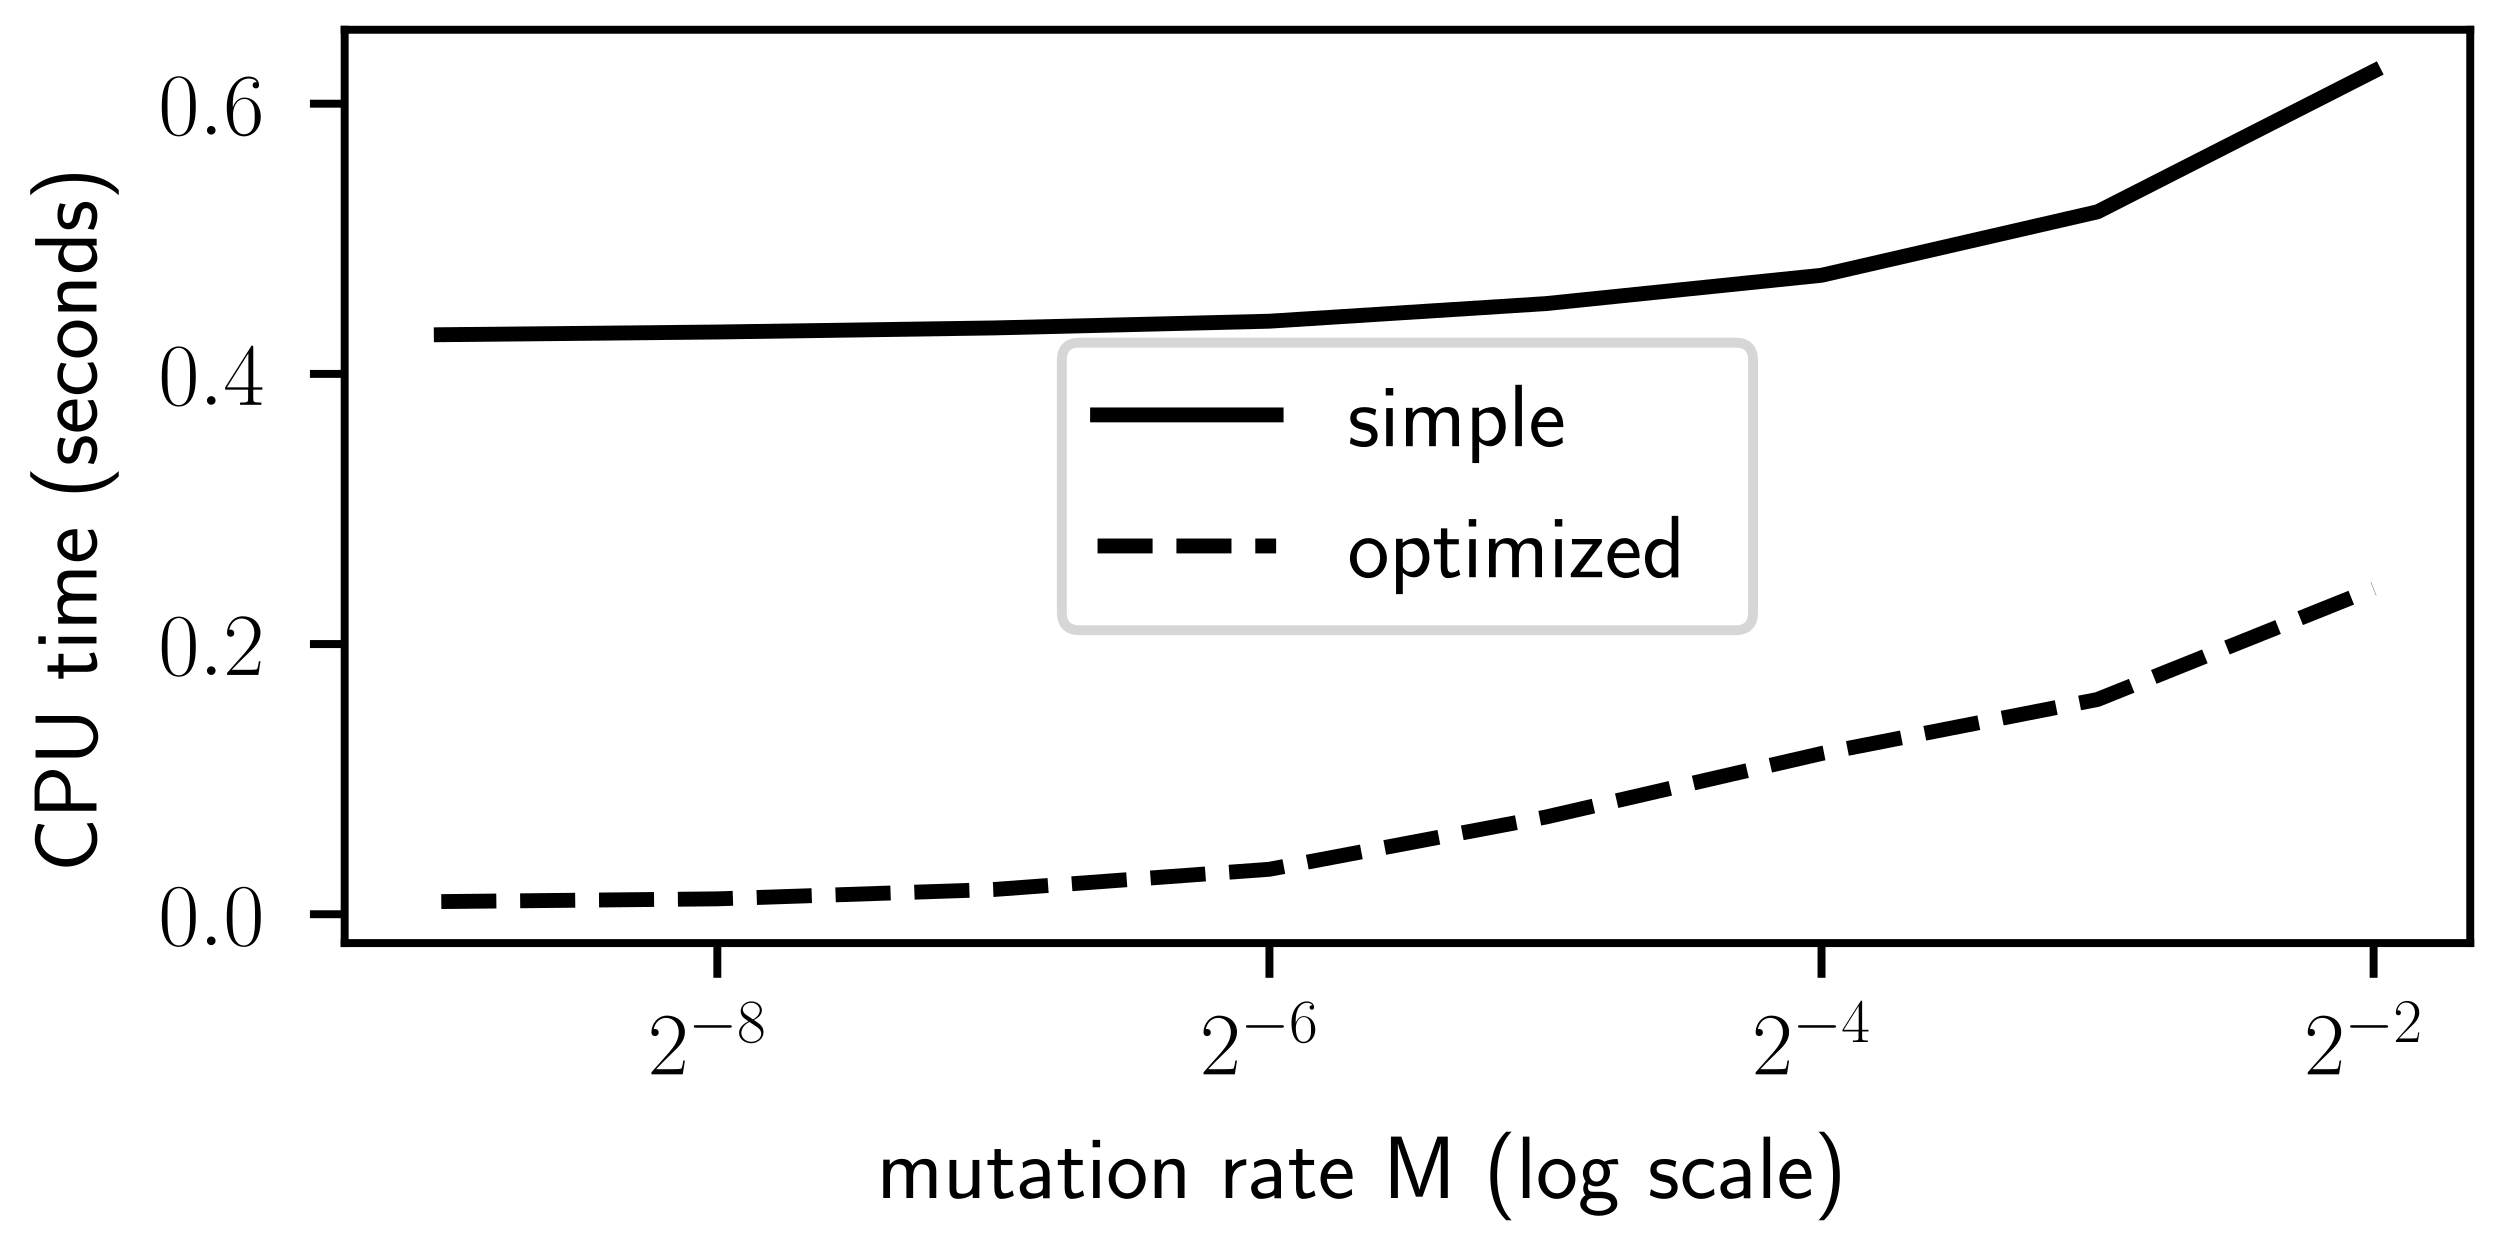
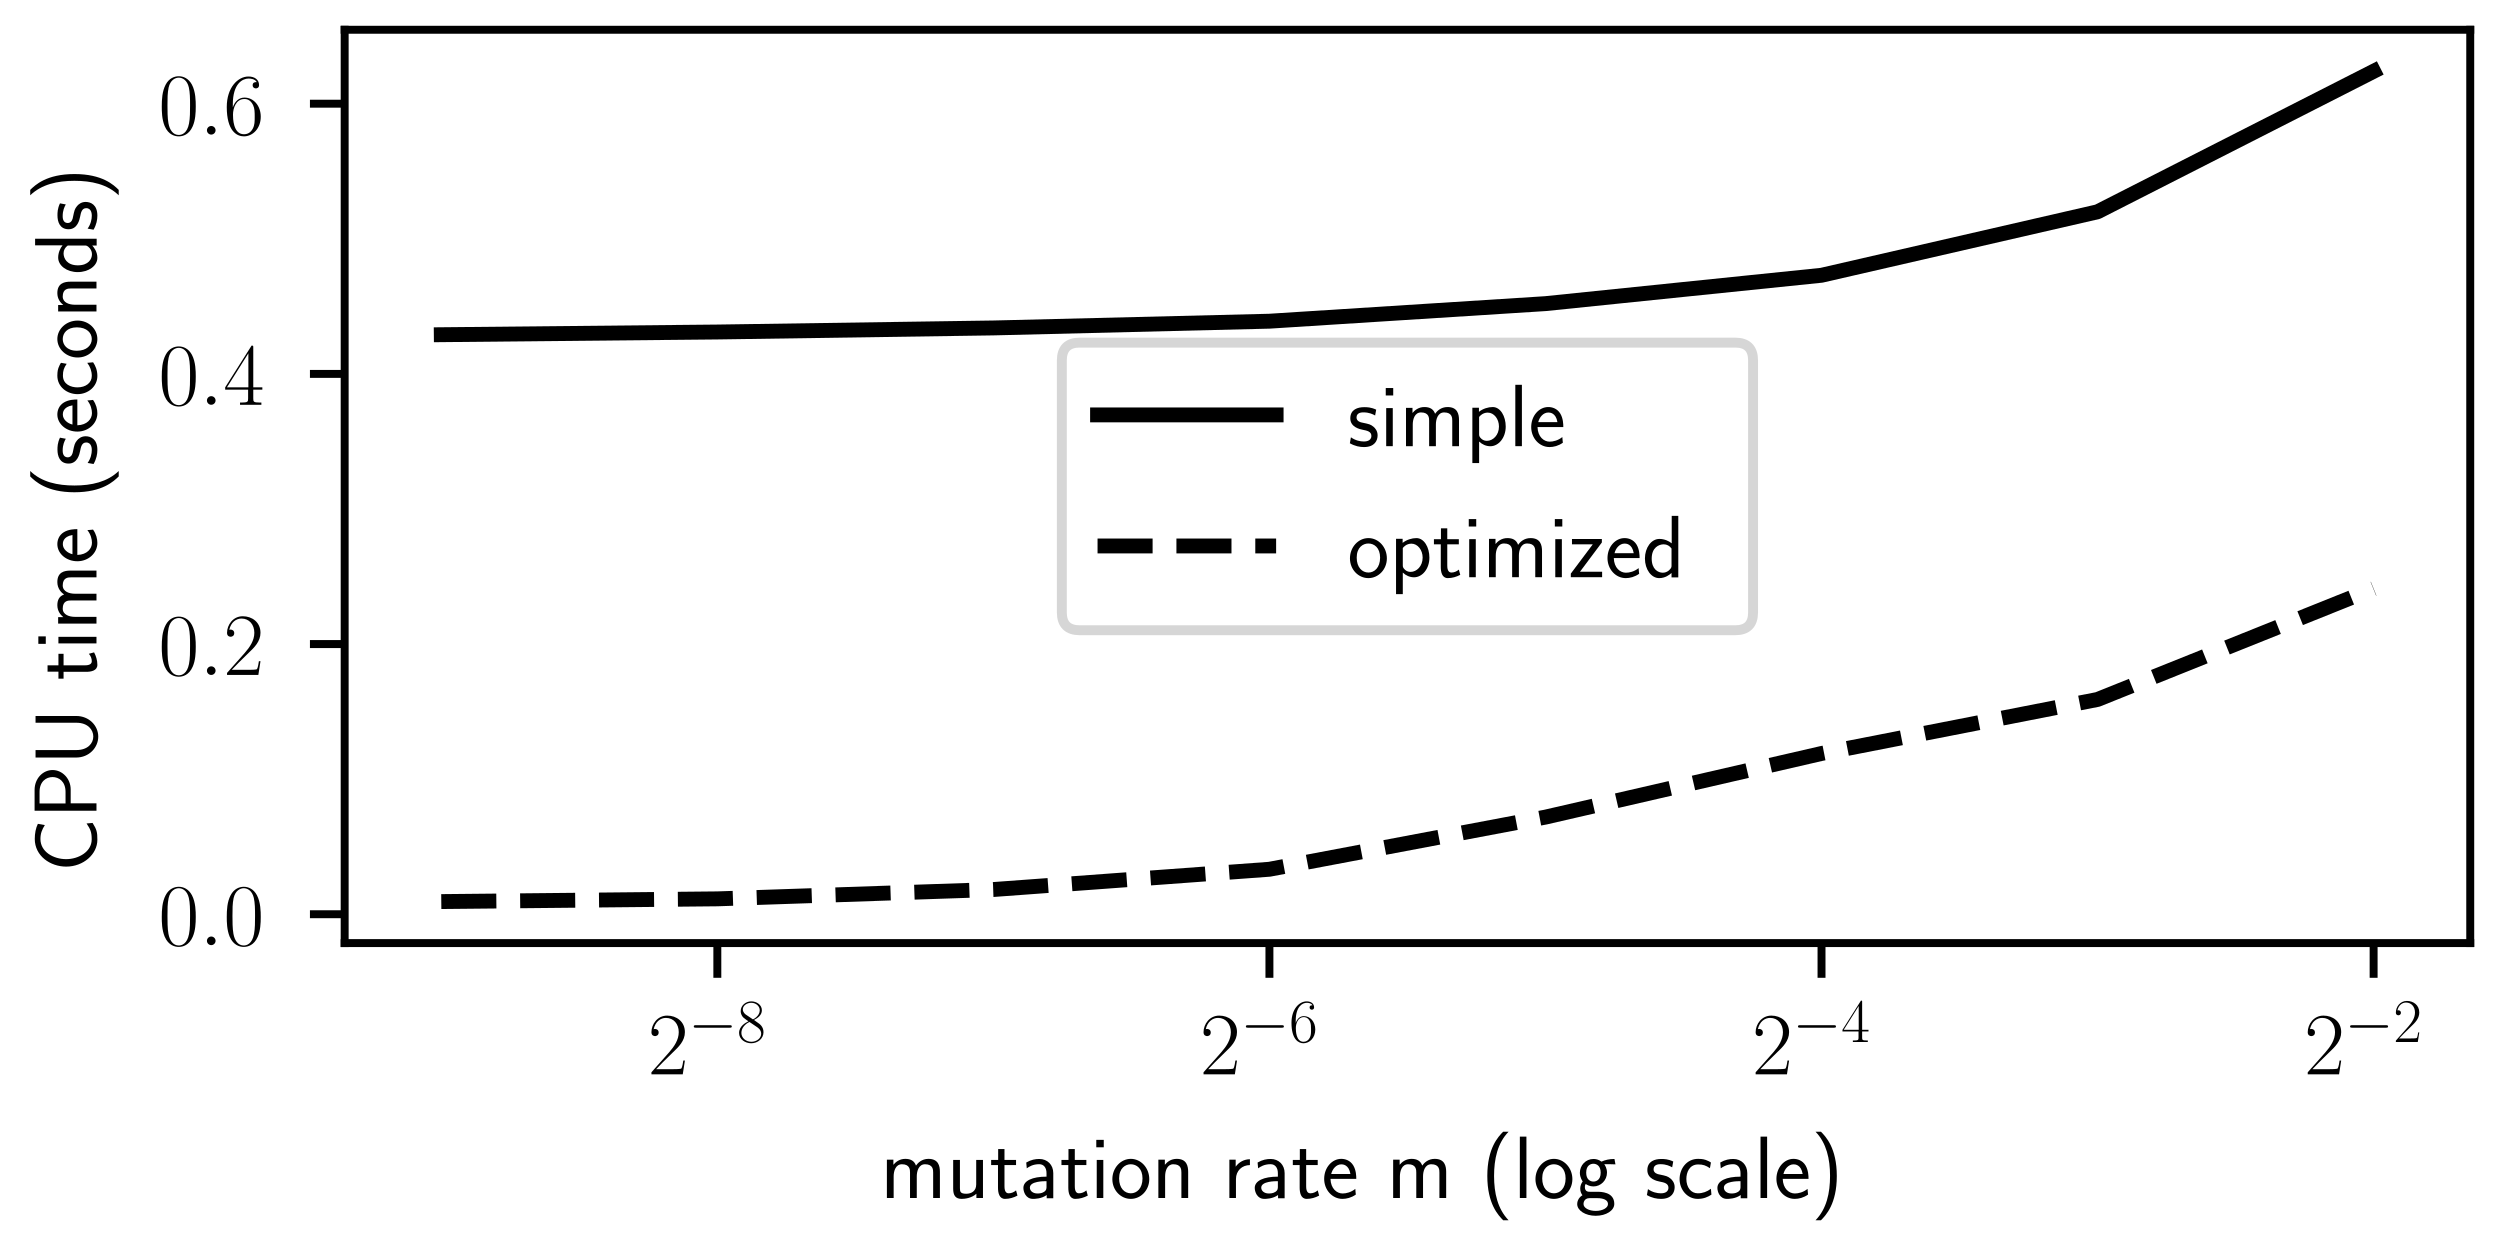
<svg xmlns="http://www.w3.org/2000/svg" xmlns:xlink="http://www.w3.org/1999/xlink" height="126pt" version="1.1" viewBox="0 0 252 126" width="252pt">
  <defs>
    <style type="text/css">*{stroke-linecap:butt;stroke-linejoin:round;}</style>
  </defs>
  <g id="figure_1">
    <g id="patch_1">
      <path d="M 0 126  L 252 126  L 252 0  L 0 0  z " style="fill:#ffffff;" />
    </g>
    <g id="axes_1">
      <g id="patch_2">
        <path d="M 34.742 95.063  L 249 95.063  L 249 3  L 34.742 3  z " style="fill:#ffffff;" />
      </g>
      <g id="matplotlib.axis_1">
        <g id="xtick_1">
          <g id="line2d_1">
            <defs>
-               <path d="M 0 0  L 0 3.5  " id="mae2c30da07" style="stroke:#000000;stroke-width:0.8;" />
-             </defs>
-             <g>
-               <use style="stroke:#000000;stroke-width:0.8;" x="72.307" xlink:href="#mae2c30da07" y="95.063" />
+               <path d="M 0 0  L 0 3.5  " id="m6eaf01fcac" style="stroke:#000000;stroke-width:0.8;" />
+             </defs>
+             <g>
+               <use style="stroke:#000000;stroke-width:0.8;" x="72.307" xlink:href="#m6eaf01fcac" y="95.063" />
            </g>
          </g>
          <g id="text_1">
            <g transform="translate(65.29816 108.2899)scale(0.09 -0.09)">
              <defs>
                <path d="M 41.703 15.453  L 39.906 15.453  C 38.906 8.375 38.094 7.172 37.703 6.562  C 37.203 5.766 30 5.766 28.594 5.766  L 9.406 5.766  C 13 9.672 20 16.75 28.5 24.953  C 34.594 30.734 41.703 37.531 41.703 47.422  C 41.703 59.219 32.297 66 21.797 66  C 10.797 66 4.094 56.312 4.094 47.344  C 4.094 43.438 7 42.938 8.203 42.938  C 9.203 42.938 12.203 43.547 12.203 47.031  C 12.203 50.109 9.594 51 8.203 51  C 7.594 51 7 50.906 6.594 50.703  C 8.5 59.219 14.297 63.406 20.406 63.406  C 29.094 63.406 34.797 56.516 34.797 47.422  C 34.797 38.734 29.703 31.25 24 24.75  L 4.094 2.281  L 4.094 0  L 39.297 0  z " id="CMR17-50" />
                <path d="M 65.906 23  C 67.594 23 69.406 23 69.406 25  C 69.406 27 67.594 27 65.906 27  L 11.797 27  C 10.094 27 8.297 27 8.297 25  C 8.297 23 10.094 23 11.797 23  z " id="CMSY10-0" />
                <path d="M 27.203 35.375  C 33.5 38.547 39.906 43.328 39.906 50.984  C 39.906 60.016 31.094 65.297 23 65.297  C 13.906 65.297 5.906 58.734 5.906 49.688  C 5.906 47.203 6.5 42.922 10.406 39.141  C 11.406 38.156 15.594 35.172 18.297 33.281  C 13.797 30.984 3.297 25.531 3.297 14.594  C 3.297 4.359 13.094 -2 22.797 -2  C 33.5 -2 42.5 5.656 42.5 15.781  C 42.5 24.844 36.406 29.016 32.406 31.703  z M 14.094 44.094  C 13.297 44.594 9.297 47.672 9.297 52.359  C 9.297 58.422 15.594 63 22.797 63  C 30.703 63 36.5 57.438 36.5 50.969  C 36.5 41.703 26.094 36.422 25.594 36.422  C 25.5 36.422 25.406 36.422 24.594 37.031  z M 32.5 23.734  C 34 22.641 38.797 19.375 38.797 13.297  C 38.797 5.953 31.406 0.391 23 0.391  C 13.906 0.391 7 6.844 7 14.688  C 7 22.547 13.094 29.094 20 32.188  z " id="CMR17-56" />
              </defs>
              <use transform="scale(0.996264)" xlink:href="#CMR17-50" />
              <use transform="translate(45.69048 36.15364)scale(0.697382)" xlink:href="#CMSY10-0" />
              <use transform="translate(99.93147 36.15364)scale(0.697382)" xlink:href="#CMR17-56" />
            </g>
          </g>
        </g>
        <g id="xtick_2">
          <g id="line2d_2">
            <g>
-               <use style="stroke:#000000;stroke-width:0.8;" x="127.958" xlink:href="#mae2c30da07" y="95.063" />
+               <use style="stroke:#000000;stroke-width:0.8;" x="127.958" xlink:href="#m6eaf01fcac" y="95.063" />
            </g>
          </g>
          <g id="text_2">
            <g transform="translate(120.9496 108.2899)scale(0.09 -0.09)">
              <defs>
                <path d="M 10.594 34  C 10.594 57.656 21.797 63 28.297 63  C 30.406 63 35.5 62.641 37.5 59  C 35.906 59 32.906 59 32.906 55.516  C 32.906 52.828 35.094 51.922 36.5 51.922  C 37.406 51.922 40.094 52.312 40.094 55.625  C 40.094 61.781 35.094 65.297 28.203 65.297  C 16.297 65.297 3.797 52.969 3.797 31  C 3.797 3.953 15.094 -2 23.094 -2  C 32.797 -2 42 6.672 42 20.047  C 42 32.516 33.906 41.594 23.703 41.594  C 17.594 41.594 13.094 37.609 10.594 30.625  z M 23.094 0.391  C 10.797 0.391 10.797 18.75 10.797 22.438  C 10.797 29.625 14.203 40 23.5 40  C 25.203 40 30.094 40 33.406 33.125  C 35.203 29.219 35.203 25.141 35.203 20.141  C 35.203 14.75 35.203 10.781 33.094 6.781  C 30.906 2.672 27.703 0.391 23.094 0.391  z " id="CMR17-54" />
              </defs>
              <use transform="scale(0.996264)" xlink:href="#CMR17-50" />
              <use transform="translate(45.69048 36.15364)scale(0.697382)" xlink:href="#CMSY10-0" />
              <use transform="translate(99.93147 36.15364)scale(0.697382)" xlink:href="#CMR17-54" />
            </g>
          </g>
        </g>
        <g id="xtick_3">
          <g id="line2d_3">
            <g>
-               <use style="stroke:#000000;stroke-width:0.8;" x="183.609" xlink:href="#mae2c30da07" y="95.063" />
+               <use style="stroke:#000000;stroke-width:0.8;" x="183.609" xlink:href="#m6eaf01fcac" y="95.063" />
            </g>
          </g>
          <g id="text_3">
            <g transform="translate(176.601 108.2899)scale(0.09 -0.09)">
              <defs>
                <path d="M 33.594 64.406  C 33.594 66.5 33.5 66.5 31.703 66.5  L 2 19.594  L 2 17  L 27.797 17  L 27.797 7.141  C 27.797 3.5 27.594 2.5 20.594 2.5  L 18.703 2.5  L 18.703 0  C 21.906 0 27.297 0 30.703 0  C 34.094 0 39.5 0 42.703 0  L 42.703 2.5  L 40.797 2.5  C 33.797 2.5 33.594 3.5 33.594 7.141  L 33.594 17  L 43.797 17  L 43.797 19.594  L 33.594 19.594  z M 28.094 57.859  L 28.094 19.594  L 4 19.594  z " id="CMR17-52" />
              </defs>
              <use transform="scale(0.996264)" xlink:href="#CMR17-50" />
              <use transform="translate(45.69048 36.15364)scale(0.697382)" xlink:href="#CMSY10-0" />
              <use transform="translate(99.93147 36.15364)scale(0.697382)" xlink:href="#CMR17-52" />
            </g>
          </g>
        </g>
        <g id="xtick_4">
          <g id="line2d_4">
            <g>
-               <use style="stroke:#000000;stroke-width:0.8;" x="239.261" xlink:href="#mae2c30da07" y="95.063" />
+               <use style="stroke:#000000;stroke-width:0.8;" x="239.261" xlink:href="#m6eaf01fcac" y="95.063" />
            </g>
          </g>
          <g id="text_4">
            <g transform="translate(232.2524 108.2899)scale(0.09 -0.09)">
              <use transform="scale(0.996264)" xlink:href="#CMR17-50" />
              <use transform="translate(45.69048 36.15364)scale(0.697382)" xlink:href="#CMSY10-0" />
              <use transform="translate(99.93147 36.15364)scale(0.697382)" xlink:href="#CMR17-50" />
            </g>
          </g>
        </g>
        <g id="text_5">
-           <g transform="translate(88.36836 120.7582)scale(0.09 -0.09)">
+           <g transform="translate(88.73505 120.7582)scale(0.09 -0.09)">
            <defs>
              <path d="M 67 29.328  C 67 36.062 65.297 44 54.094 44  C 46.594 44 42.094 39.312 40.094 36.422  C 38.297 41.719 34.094 44 28.094 44  C 21.297 44 17 40.125 14.703 37.328  L 14.703 43.094  L 7.406 43.094  L 7.406 0  L 15 0  L 15 24.359  C 15 30.297 17.203 37.938 24.297 37.938  C 33.406 37.938 33.406 31.5 33.406 28.578  L 33.406 0  L 41 0  L 41 24.359  C 41 30.297 43.203 37.938 50.297 37.938  C 59.406 37.938 59.406 31.5 59.406 28.578  L 59.406 0  L 67 0  z " id="CMSS17-109" />
              <path d="M 40.906 42.797  L 33.297 42.797  L 33.297 15.188  C 33.297 7.781 27.906 4.781 22.203 4.781  C 15.594 4.781 15 6.984 15 11.078  L 15 42.797  L 7.406 42.797  L 7.406 10.594  C 7.406 2.797 10.094 -1 17 -1  C 20.406 -1 28.094 -0.203 33.5 4.781  L 33.5 0  L 40.906 0  z " id="CMSS17-117" />
              <path d="M 16.703 37  L 29.703 37  L 29.703 42.766  L 16.703 42.766  L 16.703 55  L 9.594 55  L 9.594 42.766  L 1.703 42.766  L 1.703 37  L 9.406 37  L 9.406 11.703  C 9.406 6 10.703 -1 17.297 -1  C 22.297 -1 26.906 0.391 31.297 2.688  L 29.703 8.562  C 27.297 6.469 24.406 5.266 21.297 5.266  C 16.906 5.266 16.703 10.875 16.703 13.375  z " id="CMSS17-116" />
              <path d="M 37.594 27.984  C 37.594 37.375 30.906 43.875 21.906 43.875  C 17.5 43.875 12.703 43.078 7.203 39.891  L 7.797 33.359  C 10.297 35.125 14.594 38 21.797 38  C 26.906 38 30 34.062 30 27.844  L 30 24  C 14 24 4 19.344 4 11.344  C 4 7.203 6.5 -1 14.797 -1  C 16.297 -1 24.406 -1 30.203 3.391  L 30.203 -0.297  L 37.594 -0.297  z M 30 12.75  C 30 10.953 30 8.562 27 6.781  C 24.406 5.078 21.094 5.078 19.703 5.078  C 14.703 5.078 11.297 7.984 11.297 11.625  C 11.297 18.922 26.906 18.922 30 18.922  z " id="CMSS17-97" />
              <path d="M 15.297 65.359  L 6.906 65.359  L 6.906 57  L 15.297 57  z M 14.797 42.797  L 7.406 42.797  L 7.406 0  L 14.797 0  z " id="CMSS17-105" />
              <path d="M 44.203 21.188  C 44.203 34 34.703 44 23.5 44  C 12 44 2.703 33.703 2.703 21.188  C 2.703 8.5 12.297 -1 23.406 -1  C 34.797 -1 44.203 8.797 44.203 21.188  z M 23.5 5.266  C 16.406 5.266 10.297 11.078 10.297 22  C 10.297 33.609 17.406 37.922 23.406 37.922  C 29.906 37.922 36.594 33.219 36.594 22  C 36.594 10.672 30.094 5.266 23.5 5.266  z " id="CMSS17-111" />
              <path d="M 40.906 29.328  C 40.906 35.672 39.406 44 28.094 44  C 21.703 44 17.5 40.719 14.703 37.328  L 14.703 43.094  L 7.406 43.094  L 7.406 0  L 15 0  L 15 24.359  C 15 30.688 17.406 37.938 24.203 37.938  C 33 37.938 33.297 32 33.297 28.578  L 33.297 0  L 40.906 0  z " id="CMSS17-110" />
              <path d="M 14.906 21.297  C 14.906 30.703 21.797 37 30.594 37  L 30.594 43.578  C 24.203 43.578 18.203 40.391 14.594 35.203  L 14.594 43.094  L 7.5 43.094  L 7.5 0  L 14.906 0  z " id="CMSS17-114" />
              <path d="M 39.094 21.516  C 39.094 24.844 38.906 31.297 35.703 36.641  C 32.203 42.391 26.5 44 22.203 44  C 11.797 44 3 34.188 3 21.484  C 3 9.094 12.094 -1 23.594 -1  C 28.094 -1 33.594 0.297 38.594 3.875  C 38.594 4.281 38.406 6.469 38.297 6.562  C 38.297 6.766 38 9.844 38 10.25  C 33.203 6.359 27.703 5.078 23.703 5.078  C 17.297 5.078 10.406 10.422 10.094 21.516  z M 10.906 27  C 12.203 32.562 16.594 37.828 22.203 37.828  C 23.703 37.828 30.703 37.828 32.5 27  z " id="CMSS17-101" />
-               <path d="M 49.906 37.047  L 45.094 23.016  C 44.297 20.422 41.594 12.359 41 9.172  L 40.906 9.172  C 40.594 11.172 40 13.266 38.406 18.344  C 37.5 21.328 36.5 24.406 35.5 27.203  L 20.703 69  L 9 69  L 9 0  L 16.797 0  L 16.797 60.938  L 16.906 60.938  C 16.906 60.844 17.797 56.453 23.906 39.047  L 37.094 1.5  L 44.5 1.5  L 56.406 34.859  C 57.203 37.156 59.703 44.422 60.797 47.906  C 61.797 50.891 64.297 58.25 64.906 61.141  L 65 61.141  L 65 0  L 72.906 0  L 72.906 69  L 61.297 69  z " id="CMSS17-77" />
              <path d="M 25.203 74.5  C 19.797 69.016 7.406 56.266 7.406 24.812  C 7.406 -6.766 19.797 -19.422 25.203 -25  L 31.297 -25  C 19 -12.25 15 5.578 15 24.703  C 15 43.719 18.797 61.656 31.297 74.5  z " id="CMSS17-40" />
              <path d="M 14.797 69  L 7.406 69  L 7.406 0  L 14.797 0  z " id="CMSS17-108" />
              <path d="M 44.5 43.875  C 38.797 43.875 33.906 42.781 29.906 40.891  C 26.594 43.391 23.203 43.875 20.906 43.875  C 12.203 43.875 5.594 36.703 5.594 28.344  C 5.594 22.938 8.594 18.859 8.797 18.672  C 7 16.172 6 13.484 6 10.5  C 6 7 7.406 4.516 8.5 3.125  C 3.297 -0.047 2.594 -4.906 2.594 -6.797  C 2.594 -14.031 11.703 -20 23.406 -20  C 35.203 -20 44.297 -14.031 44.297 -6.688  C 44.297 7 29 7 24.797 7  L 16.703 7  C 15.203 7 11.203 7 11.203 12.359  C 11.203 14.391 12.094 15.688 12.203 15.781  C 13.703 14.688 16.797 13 20.906 13  C 29.203 13 36.094 19.969 36.094 28.547  C 36.094 33.312 33.906 36.797 33 38  L 33.297 38  C 33.594 38 37.797 38 39.297 38  C 42.5 38 42.797 37.953 45.594 37.797  z M 20.906 18.469  C 17.5 18.469 12.703 20.547 12.703 28.484  C 12.703 37.109 18.203 38.5 20.797 38.5  C 24.203 38.5 29 36.422 29 28.484  C 29 19.859 23.5 18.469 20.906 18.469  z M 24.703 -0.156  C 27.094 -0.156 37.203 -0.156 37.203 -6.906  C 37.203 -11.156 31 -14.516 23.5 -14.516  C 15.906 -14.516 9.703 -11.25 9.703 -6.797  C 9.703 -6.297 9.703 -0.156 16.594 -0.156  z " id="CMSS17-103" />
              <path d="M 32.203 41.047  C 26.297 43.859 21.703 43.859 18.703 43.859  C 11.594 43.859 3.094 41.375 3.094 31.297  C 3.094 21.234 14.094 19.031 17.094 18.422  C 21.703 17.531 26.797 16.531 26.797 11.562  C 26.797 5.266 19.594 5.266 18.297 5.266  C 14.297 5.266 8.797 6.359 3.797 9.969  L 2.594 3.281  C 8.297 0 13.797 -1 18.406 -1  C 30.703 -1 33.797 6.5 33.797 12.203  C 33.797 17.094 31 20.391 29.094 21.891  C 25.797 24.5 24.594 24.797 16.406 26.5  C 15 26.703 10.094 27.797 10.094 32.281  C 10.094 38 16.406 38 17.797 38  C 24.297 38 28.297 35.984 31 34.5  z " id="CMSS17-115" />
              <path d="M 38.5 39.703  C 38.5 40.391 33.906 42.406 32.703 42.797  C 29.406 44 25.203 44 24.094 44  C 11.094 44 3.297 32.703 3.297 21.297  C 3.297 9.297 12 -1 23.703 -1  C 30.406 -1 35.203 1.188 39.094 3.781  L 38.5 10.375  C 34.203 7.078 29.203 5.266 23.797 5.266  C 16 5.266 10.906 12.094 10.906 21.391  C 10.906 28.609 14.203 37.719 24.203 37.719  C 29.703 37.719 32.797 36.609 37.406 33.516  z " id="CMSS17-99" />
              <path d="M 11.297 -25  C 16.703 -19.516 29.094 -6.766 29.094 24.703  C 29.094 56.266 16.703 68.922 11.297 74.5  L 5.203 74.5  C 17.5 61.75 21.5 43.922 21.5 24.812  C 21.5 5.781 17.703 -12.156 5.203 -25  z " id="CMSS17-41" />
            </defs>
            <use transform="scale(0.996264)" xlink:href="#CMSS17-109" />
            <use transform="translate(74.22925 0)scale(0.996264)" xlink:href="#CMSS17-117" />
            <use transform="translate(122.4342 0)scale(0.996264)" xlink:href="#CMSS17-116" />
            <use transform="translate(156.2658 0)scale(0.996264)" xlink:href="#CMSS17-97" />
            <use transform="translate(201.1877 0)scale(0.996264)" xlink:href="#CMSS17-116" />
            <use transform="translate(235.0193 0)scale(0.996264)" xlink:href="#CMSS17-105" />
            <use transform="translate(257.2 0)scale(0.996264)" xlink:href="#CMSS17-111" />
            <use transform="translate(304.0436 0)scale(0.996264)" xlink:href="#CMSS17-110" />
            <use transform="translate(383.4777 0)scale(0.996264)" xlink:href="#CMSS17-114" />
            <use transform="translate(415.3874 0)scale(0.996264)" xlink:href="#CMSS17-97" />
            <use transform="translate(460.3093 0)scale(0.996264)" xlink:href="#CMSS17-116" />
            <use transform="translate(494.1409 0)scale(0.996264)" xlink:href="#CMSS17-101" />
-             <use transform="translate(567.0088 0)scale(0.996264)" xlink:href="#CMSS17-77" />
-             <use transform="translate(679.914 0)scale(0.996264)" xlink:href="#CMSS17-40" />
-             <use transform="translate(716.3479 0)scale(0.996264)" xlink:href="#CMSS17-108" />
-             <use transform="translate(738.5286 0)scale(0.996264)" xlink:href="#CMSS17-111" />
-             <use transform="translate(785.3723 0)scale(0.996264)" xlink:href="#CMSS17-103" />
-             <use transform="translate(863.445 0)scale(0.996264)" xlink:href="#CMSS17-115" />
-             <use transform="translate(899.3585 0)scale(0.996264)" xlink:href="#CMSS17-99" />
-             <use transform="translate(940.9974 0)scale(0.996264)" xlink:href="#CMSS17-97" />
-             <use transform="translate(985.9193 0)scale(0.996264)" xlink:href="#CMSS17-108" />
-             <use transform="translate(1008.1 0)scale(0.996264)" xlink:href="#CMSS17-101" />
-             <use transform="translate(1049.739 0)scale(0.996264)" xlink:href="#CMSS17-41" />
+             <use transform="translate(567.0088 0)scale(0.996264)" xlink:href="#CMSS17-109" />
+             <use transform="translate(672.4672 0)scale(0.996264)" xlink:href="#CMSS17-40" />
+             <use transform="translate(708.9011 0)scale(0.996264)" xlink:href="#CMSS17-108" />
+             <use transform="translate(731.0819 0)scale(0.996264)" xlink:href="#CMSS17-111" />
+             <use transform="translate(777.9255 0)scale(0.996264)" xlink:href="#CMSS17-103" />
+             <use transform="translate(855.9982 0)scale(0.996264)" xlink:href="#CMSS17-115" />
+             <use transform="translate(891.9118 0)scale(0.996264)" xlink:href="#CMSS17-99" />
+             <use transform="translate(933.5506 0)scale(0.996264)" xlink:href="#CMSS17-97" />
+             <use transform="translate(978.4725 0)scale(0.996264)" xlink:href="#CMSS17-108" />
+             <use transform="translate(1000.653 0)scale(0.996264)" xlink:href="#CMSS17-101" />
+             <use transform="translate(1042.292 0)scale(0.996264)" xlink:href="#CMSS17-41" />
          </g>
        </g>
      </g>
      <g id="matplotlib.axis_2">
        <g id="ytick_1">
          <g id="line2d_5">
            <defs>
-               <path d="M 0 0  L -3.5 0  " id="m63e6897b5d" style="stroke:#000000;stroke-width:0.8;" />
-             </defs>
-             <g>
-               <use style="stroke:#000000;stroke-width:0.8;" x="34.742" xlink:href="#m63e6897b5d" y="92.156" />
+               <path d="M 0 0  L -3.5 0  " id="ma2c541d480" style="stroke:#000000;stroke-width:0.8;" />
+             </defs>
+             <g>
+               <use style="stroke:#000000;stroke-width:0.8;" x="34.742" xlink:href="#ma2c541d480" y="92.156" />
            </g>
          </g>
          <g id="text_6">
            <g transform="translate(15.96662 95.2692)scale(0.09 -0.09)">
              <defs>
                <path d="M 42 31.641  C 42 37.75 41.906 48.125 37.703 56.109  C 34 63.109 28.094 65.594 22.906 65.594  C 18.094 65.594 12 63.406 8.203 56.203  C 4.203 48.719 3.797 39.438 3.797 31.641  C 3.797 25.953 3.906 17.281 7 9.672  C 11.297 -0.609 19 -2 22.906 -2  C 27.5 -2 34.5 -0.109 38.594 9.375  C 41.594 16.281 42 24.359 42 31.641  z M 22.906 -0.406  C 16.5 -0.406 12.703 5.078 11.297 12.688  C 10.203 18.562 10.203 27.156 10.203 32.75  C 10.203 40.438 10.203 46.828 11.5 52.922  C 13.406 61.391 19 64 22.906 64  C 27 64 32.297 61.297 34.203 53.125  C 35.5 47.438 35.594 40.734 35.594 32.75  C 35.594 26.25 35.594 18.266 34.406 12.375  C 32.297 1.484 26.406 -0.406 22.906 -0.406  z " id="CMR17-48" />
                <path d="M 18.406 4.797  C 18.406 7.688 16 9.672 13.594 9.672  C 10.703 9.672 8.703 7.281 8.703 4.891  C 8.703 2 11.094 0 13.5 0  C 16.406 0 18.406 2.391 18.406 4.797  z " id="CMMI12-58" />
              </defs>
              <use transform="scale(0.996264)" xlink:href="#CMR17-48" />
              <use transform="translate(45.69048 0)scale(0.996264)" xlink:href="#CMMI12-58" />
              <use transform="translate(72.78765 0)scale(0.996264)" xlink:href="#CMR17-48" />
            </g>
          </g>
        </g>
        <g id="ytick_2">
          <g id="line2d_6">
            <g>
-               <use style="stroke:#000000;stroke-width:0.8;" x="34.742" xlink:href="#m63e6897b5d" y="64.922" />
+               <use style="stroke:#000000;stroke-width:0.8;" x="34.742" xlink:href="#ma2c541d480" y="64.922" />
            </g>
          </g>
          <g id="text_7">
            <g transform="translate(15.96662 68.03492)scale(0.09 -0.09)">
              <use transform="scale(0.996264)" xlink:href="#CMR17-48" />
              <use transform="translate(45.69048 0)scale(0.996264)" xlink:href="#CMMI12-58" />
              <use transform="translate(72.78765 0)scale(0.996264)" xlink:href="#CMR17-50" />
            </g>
          </g>
        </g>
        <g id="ytick_3">
          <g id="line2d_7">
            <g>
-               <use style="stroke:#000000;stroke-width:0.8;" x="34.742" xlink:href="#m63e6897b5d" y="37.687" />
+               <use style="stroke:#000000;stroke-width:0.8;" x="34.742" xlink:href="#ma2c541d480" y="37.687" />
            </g>
          </g>
          <g id="text_8">
            <g transform="translate(15.96662 40.80064)scale(0.09 -0.09)">
              <use transform="scale(0.996264)" xlink:href="#CMR17-48" />
              <use transform="translate(45.69048 0)scale(0.996264)" xlink:href="#CMMI12-58" />
              <use transform="translate(72.78765 0)scale(0.996264)" xlink:href="#CMR17-52" />
            </g>
          </g>
        </g>
        <g id="ytick_4">
          <g id="line2d_8">
            <g>
-               <use style="stroke:#000000;stroke-width:0.8;" x="34.742" xlink:href="#m63e6897b5d" y="10.453" />
+               <use style="stroke:#000000;stroke-width:0.8;" x="34.742" xlink:href="#ma2c541d480" y="10.453" />
            </g>
          </g>
          <g id="text_9">
            <g transform="translate(15.96662 13.56636)scale(0.09 -0.09)">
              <use transform="scale(0.996264)" xlink:href="#CMR17-48" />
              <use transform="translate(45.69048 0)scale(0.996264)" xlink:href="#CMMI12-58" />
              <use transform="translate(72.78765 0)scale(0.996264)" xlink:href="#CMR17-54" />
            </g>
          </g>
        </g>
        <g id="text_10">
          <g transform="translate(9.725022 87.91066)rotate(-90)scale(0.09 -0.09)">
            <defs>
              <path d="M 54.703 11.156  C 48 6.672 44.906 5.375 36.797 5.375  C 22.797 5.375 14.594 20.359 14.594 34.047  C 14.594 48.625 23 63 37.203 63  C 43.594 63 47.797 61.219 52.906 58.047  L 54.297 65.891  C 49.5 68.281 43.406 69.375 37.297 69.375  C 18.094 69.375 6.203 51.812 6.203 34.047  C 6.203 14.484 20.297 -1 36.297 -1  C 44.906 -1 47.906 -0.297 55.297 4.375  z " id="CMSS17-67" />
              <path d="M 32.906 29  C 44.906 29 54.703 38.328 54.703 49.344  C 54.703 60.156 45.297 69.578 32.297 69.578  L 8.906 69.578  L 8.906 0  L 17.297 0  L 17.297 29  z M 30.094 64  C 41.703 64 46.797 56.672 46.797 49.328  C 46.797 42.5 42.094 34.781 30.094 34.781  L 17.094 34.781  L 17.094 64  z " id="CMSS17-80" />
              <path d="M 55.5 68.5  L 47.906 68.5  L 47.906 22.641  C 47.906 9.438 39.797 3.578 32.406 3.578  C 24.797 3.578 17.203 9.734 17.203 22.547  L 17.203 68.5  L 8.797 68.5  L 8.797 22.719  C 8.797 8.422 19.906 -2 32.297 -2  C 44.703 -2 55.5 8.422 55.5 22.719  z " id="CMSS17-85" />
              <path d="M 40.797 69  L 33.406 69  L 33.406 38.094  C 30.297 40.672 25.203 43.062 19.594 43.062  C 10.5 43.062 3.297 33.297 3.297 21.047  C 3.297 8.781 10.406 -1 19.297 -1  C 26.203 -1 30.797 2.688 33.203 4.781  L 33.203 -0.203  L 40.797 -0.203  z M 33.203 13.062  C 33.203 11.672 33.203 10.203 30.094 7.531  C 28.094 5.859 25.703 5.078 23.406 5.078  C 18 5.078 10.906 9 10.906 20.938  C 10.906 33.344 18.906 37 24.406 37  C 28.094 37 31.094 35.219 33.203 32.266  z " id="CMSS17-100" />
            </defs>
            <use transform="scale(0.996264)" xlink:href="#CMSS17-67" />
            <use transform="translate(59.85577 0)scale(0.996264)" xlink:href="#CMSS17-80" />
            <use transform="translate(119.5914 0)scale(0.996264)" xlink:href="#CMSS17-85" />
            <use transform="translate(214.9602 0)scale(0.996264)" xlink:href="#CMSS17-116" />
            <use transform="translate(248.7918 0)scale(0.996264)" xlink:href="#CMSS17-105" />
            <use transform="translate(270.9725 0)scale(0.996264)" xlink:href="#CMSS17-109" />
            <use transform="translate(345.2018 0)scale(0.996264)" xlink:href="#CMSS17-101" />
            <use transform="translate(418.0697 0)scale(0.996264)" xlink:href="#CMSS17-40" />
            <use transform="translate(454.5036 0)scale(0.996264)" xlink:href="#CMSS17-115" />
            <use transform="translate(490.4171 0)scale(0.996264)" xlink:href="#CMSS17-101" />
            <use transform="translate(532.056 0)scale(0.996264)" xlink:href="#CMSS17-99" />
            <use transform="translate(573.6948 0)scale(0.996264)" xlink:href="#CMSS17-111" />
            <use transform="translate(620.5384 0)scale(0.996264)" xlink:href="#CMSS17-110" />
            <use transform="translate(668.7434 0)scale(0.996264)" xlink:href="#CMSS17-100" />
            <use transform="translate(716.9483 0)scale(0.996264)" xlink:href="#CMSS17-115" />
            <use transform="translate(752.8618 0)scale(0.996264)" xlink:href="#CMSS17-41" />
          </g>
        </g>
      </g>
      <g id="line2d_9">
-         <path clip-path="url(#p5712065070)" d="M 44.481 33.738  L 72.307 33.466  L 100.132 33.057  L 127.958 32.377  L 155.784 30.606  L 183.609 27.747  L 211.435 21.347  L 239.261 7.185  " style="fill:none;stroke:#000000;stroke-linecap:square;stroke-width:1.5;" />
+         <path clip-path="url(#p6a42b05f14)" d="M 44.481 33.738  L 72.307 33.466  L 100.132 33.057  L 127.958 32.377  L 155.784 30.606  L 183.609 27.747  L 211.435 21.347  L 239.261 7.185  " style="fill:none;stroke:#000000;stroke-linecap:square;stroke-width:1.5;" />
      </g>
      <g id="line2d_10">
-         <path clip-path="url(#p5712065070)" d="M 44.481 90.879  L 72.307 90.604  L 100.132 89.664  L 127.958 87.621  L 155.784 82.365  L 183.609 75.951  L 211.435 70.505  L 239.261 59.339  " style="fill:none;stroke:#000000;stroke-dasharray:5.55,2.4;stroke-dashoffset:0;stroke-width:1.5;" />
+         <path clip-path="url(#p6a42b05f14)" d="M 44.481 90.879  L 72.307 90.604  L 100.132 89.664  L 127.958 87.621  L 155.784 82.365  L 183.609 75.951  L 211.435 70.505  L 239.261 59.339  " style="fill:none;stroke:#000000;stroke-dasharray:5.55,2.4;stroke-dashoffset:0;stroke-width:1.5;" />
      </g>
      <g id="patch_3">
        <path d="M 34.742 95.063  L 34.742 3  " style="fill:none;stroke:#000000;stroke-linecap:square;stroke-linejoin:miter;stroke-width:0.8;" />
      </g>
      <g id="patch_4">
        <path d="M 249 95.063  L 249 3  " style="fill:none;stroke:#000000;stroke-linecap:square;stroke-linejoin:miter;stroke-width:0.8;" />
      </g>
      <g id="patch_5">
        <path d="M 34.742 95.063  L 249 95.063  " style="fill:none;stroke:#000000;stroke-linecap:square;stroke-linejoin:miter;stroke-width:0.8;" />
      </g>
      <g id="patch_6">
        <path d="M 34.742 3  L 249 3  " style="fill:none;stroke:#000000;stroke-linecap:square;stroke-linejoin:miter;stroke-width:0.8;" />
      </g>
      <g id="legend_1">
        <g id="patch_7">
          <path d="M 108.833 63.528  L 174.909 63.528  Q 176.709 63.528 176.709 61.728  L 176.709 36.336  Q 176.709 34.536 174.909 34.536  L 108.833 34.536  Q 107.033 34.536 107.033 36.336  L 107.033 61.728  Q 107.033 63.528 108.833 63.528  z " style="fill:#ffffff;opacity:0.8;stroke:#cccccc;stroke-linejoin:miter;" />
        </g>
        <g id="line2d_11">
          <path d="M 110.633 41.824  L 128.633 41.824  " style="fill:none;stroke:#000000;stroke-linecap:square;stroke-width:1.5;" />
        </g>
        <g id="line2d_12" />
        <g id="text_11">
          <g transform="translate(135.8325 44.97417)scale(0.09 -0.09)">
            <defs>
              <path d="M 15.094 5.203  C 18.406 2.016 22.906 -0.078 27.703 -0.078  C 37 -0.078 45 9.422 45 22.062  C 45 33.734 39 44 30.406 44  C 25.406 44 19.406 42.219 14.906 38.625  L 14.906 43.203  L 7.5 43.203  L 7.5 -19  L 15.094 -19  z M 15.094 32.812  C 15.906 34 19.297 37.734 24.797 37.734  C 31.797 37.734 37.406 30.625 37.406 22.062  C 37.406 12.297 30.594 6 23.906 6  C 21.906 6 19.797 6.484 17.797 8.172  C 15.094 10.531 15.094 12 15.094 13.391  z " id="CMSS17-112" />
            </defs>
            <use transform="scale(0.996264)" xlink:href="#CMSS17-115" />
            <use transform="translate(35.91354 0)scale(0.996264)" xlink:href="#CMSS17-105" />
            <use transform="translate(58.09427 0)scale(0.996264)" xlink:href="#CMSS17-109" />
            <use transform="translate(132.3235 0)scale(0.996264)" xlink:href="#CMSS17-112" />
            <use transform="translate(180.5285 0)scale(0.996264)" xlink:href="#CMSS17-108" />
            <use transform="translate(202.7092 0)scale(0.996264)" xlink:href="#CMSS17-101" />
          </g>
        </g>
        <g id="line2d_13">
          <path d="M 110.633 55.034  L 128.633 55.034  " style="fill:none;stroke:#000000;stroke-dasharray:5.55,2.4;stroke-dashoffset:0;stroke-width:1.5;" />
        </g>
        <g id="line2d_14" />
        <g id="text_12">
          <g transform="translate(135.8325 58.18448)scale(0.09 -0.09)">
            <defs>
              <path d="M 37.5 39.094  L 37.5 42.969  L 3.906 42.969  L 3.906 37  L 16.703 37  C 17.906 37 19.094 37 20.297 37  L 27.297 37  L 2.594 4.078  L 2.594 0  L 37.797 0  L 37.797 6.172  L 24.203 6.172  C 23 6.172 21.797 6.172 20.594 6.172  L 12.906 6.172  z " id="CMSS17-122" />
            </defs>
            <use transform="scale(0.996264)" xlink:href="#CMSS17-111" />
            <use transform="translate(46.84362 0)scale(0.996264)" xlink:href="#CMSS17-112" />
            <use transform="translate(95.04857 0)scale(0.996264)" xlink:href="#CMSS17-116" />
            <use transform="translate(128.8801 0)scale(0.996264)" xlink:href="#CMSS17-105" />
            <use transform="translate(151.0609 0)scale(0.996264)" xlink:href="#CMSS17-109" />
            <use transform="translate(225.2901 0)scale(0.996264)" xlink:href="#CMSS17-105" />
            <use transform="translate(247.4708 0)scale(0.996264)" xlink:href="#CMSS17-122" />
            <use transform="translate(288.1487 0)scale(0.996264)" xlink:href="#CMSS17-101" />
            <use transform="translate(329.7875 0)scale(0.996264)" xlink:href="#CMSS17-100" />
          </g>
        </g>
      </g>
    </g>
  </g>
  <defs>
-     <clipPath id="p5712065070">
+     <clipPath id="p6a42b05f14">
      <rect height="92.063" width="214.258" x="34.742" y="3" />
    </clipPath>
  </defs>
</svg>
